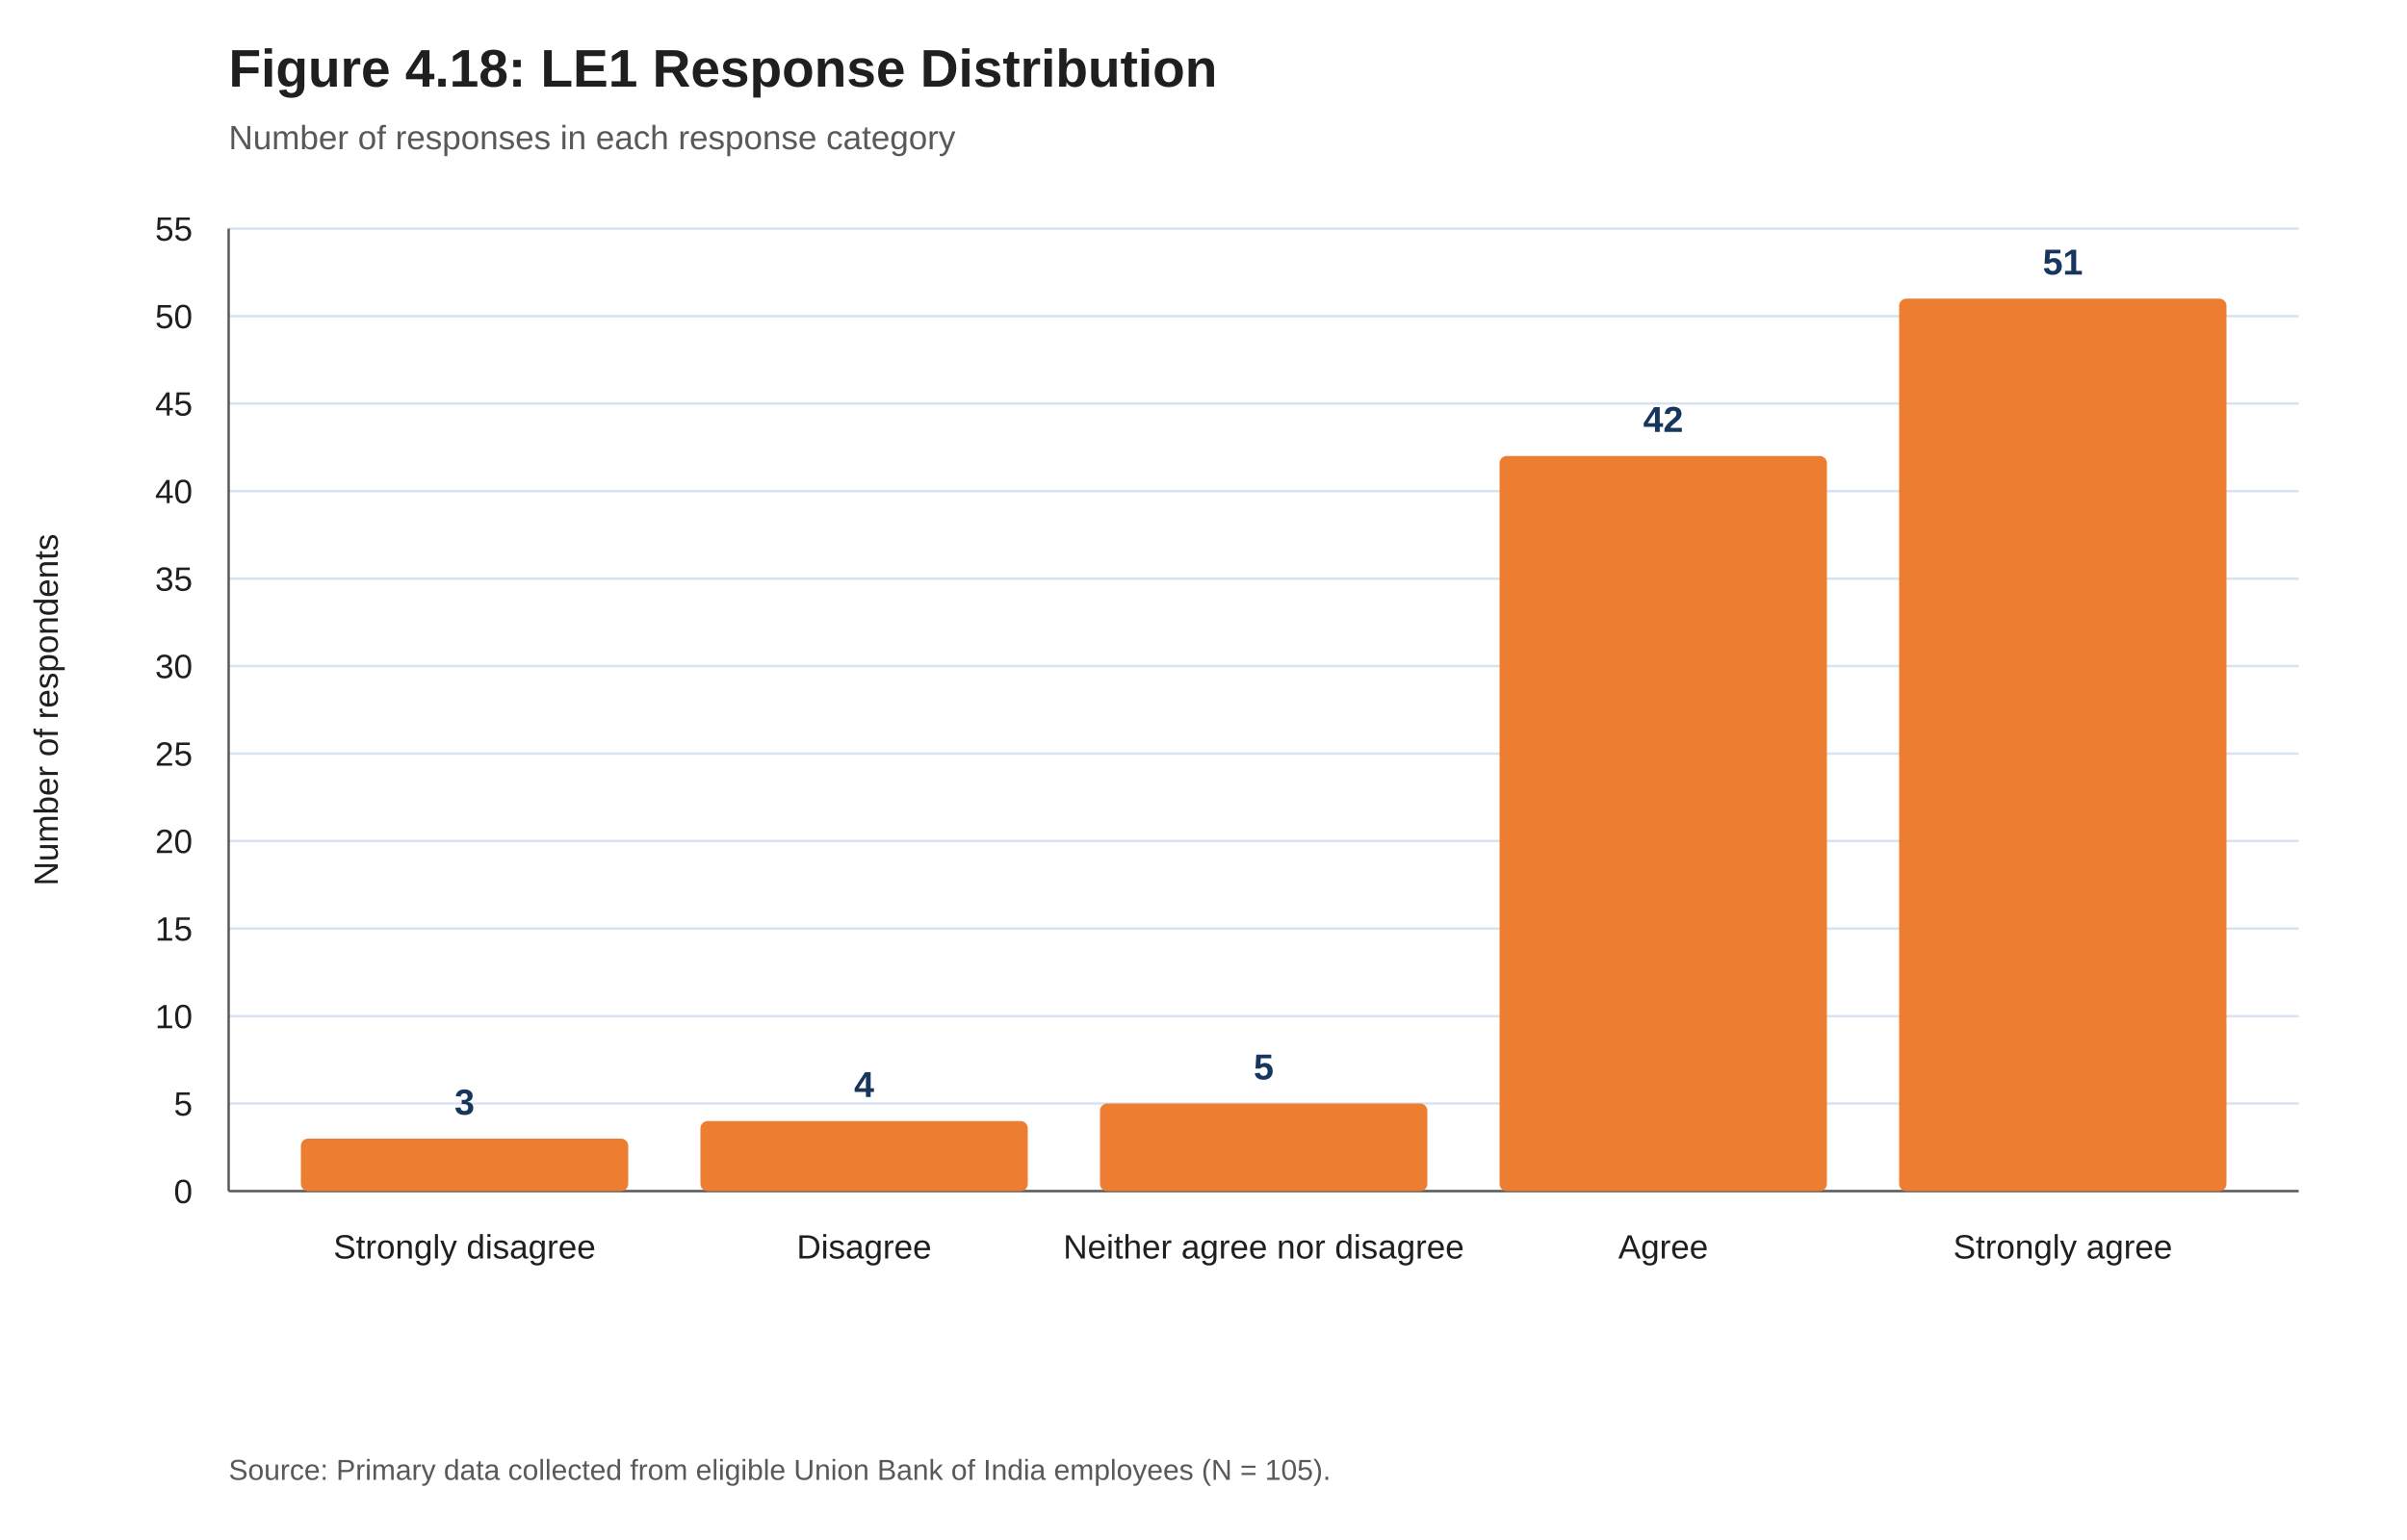
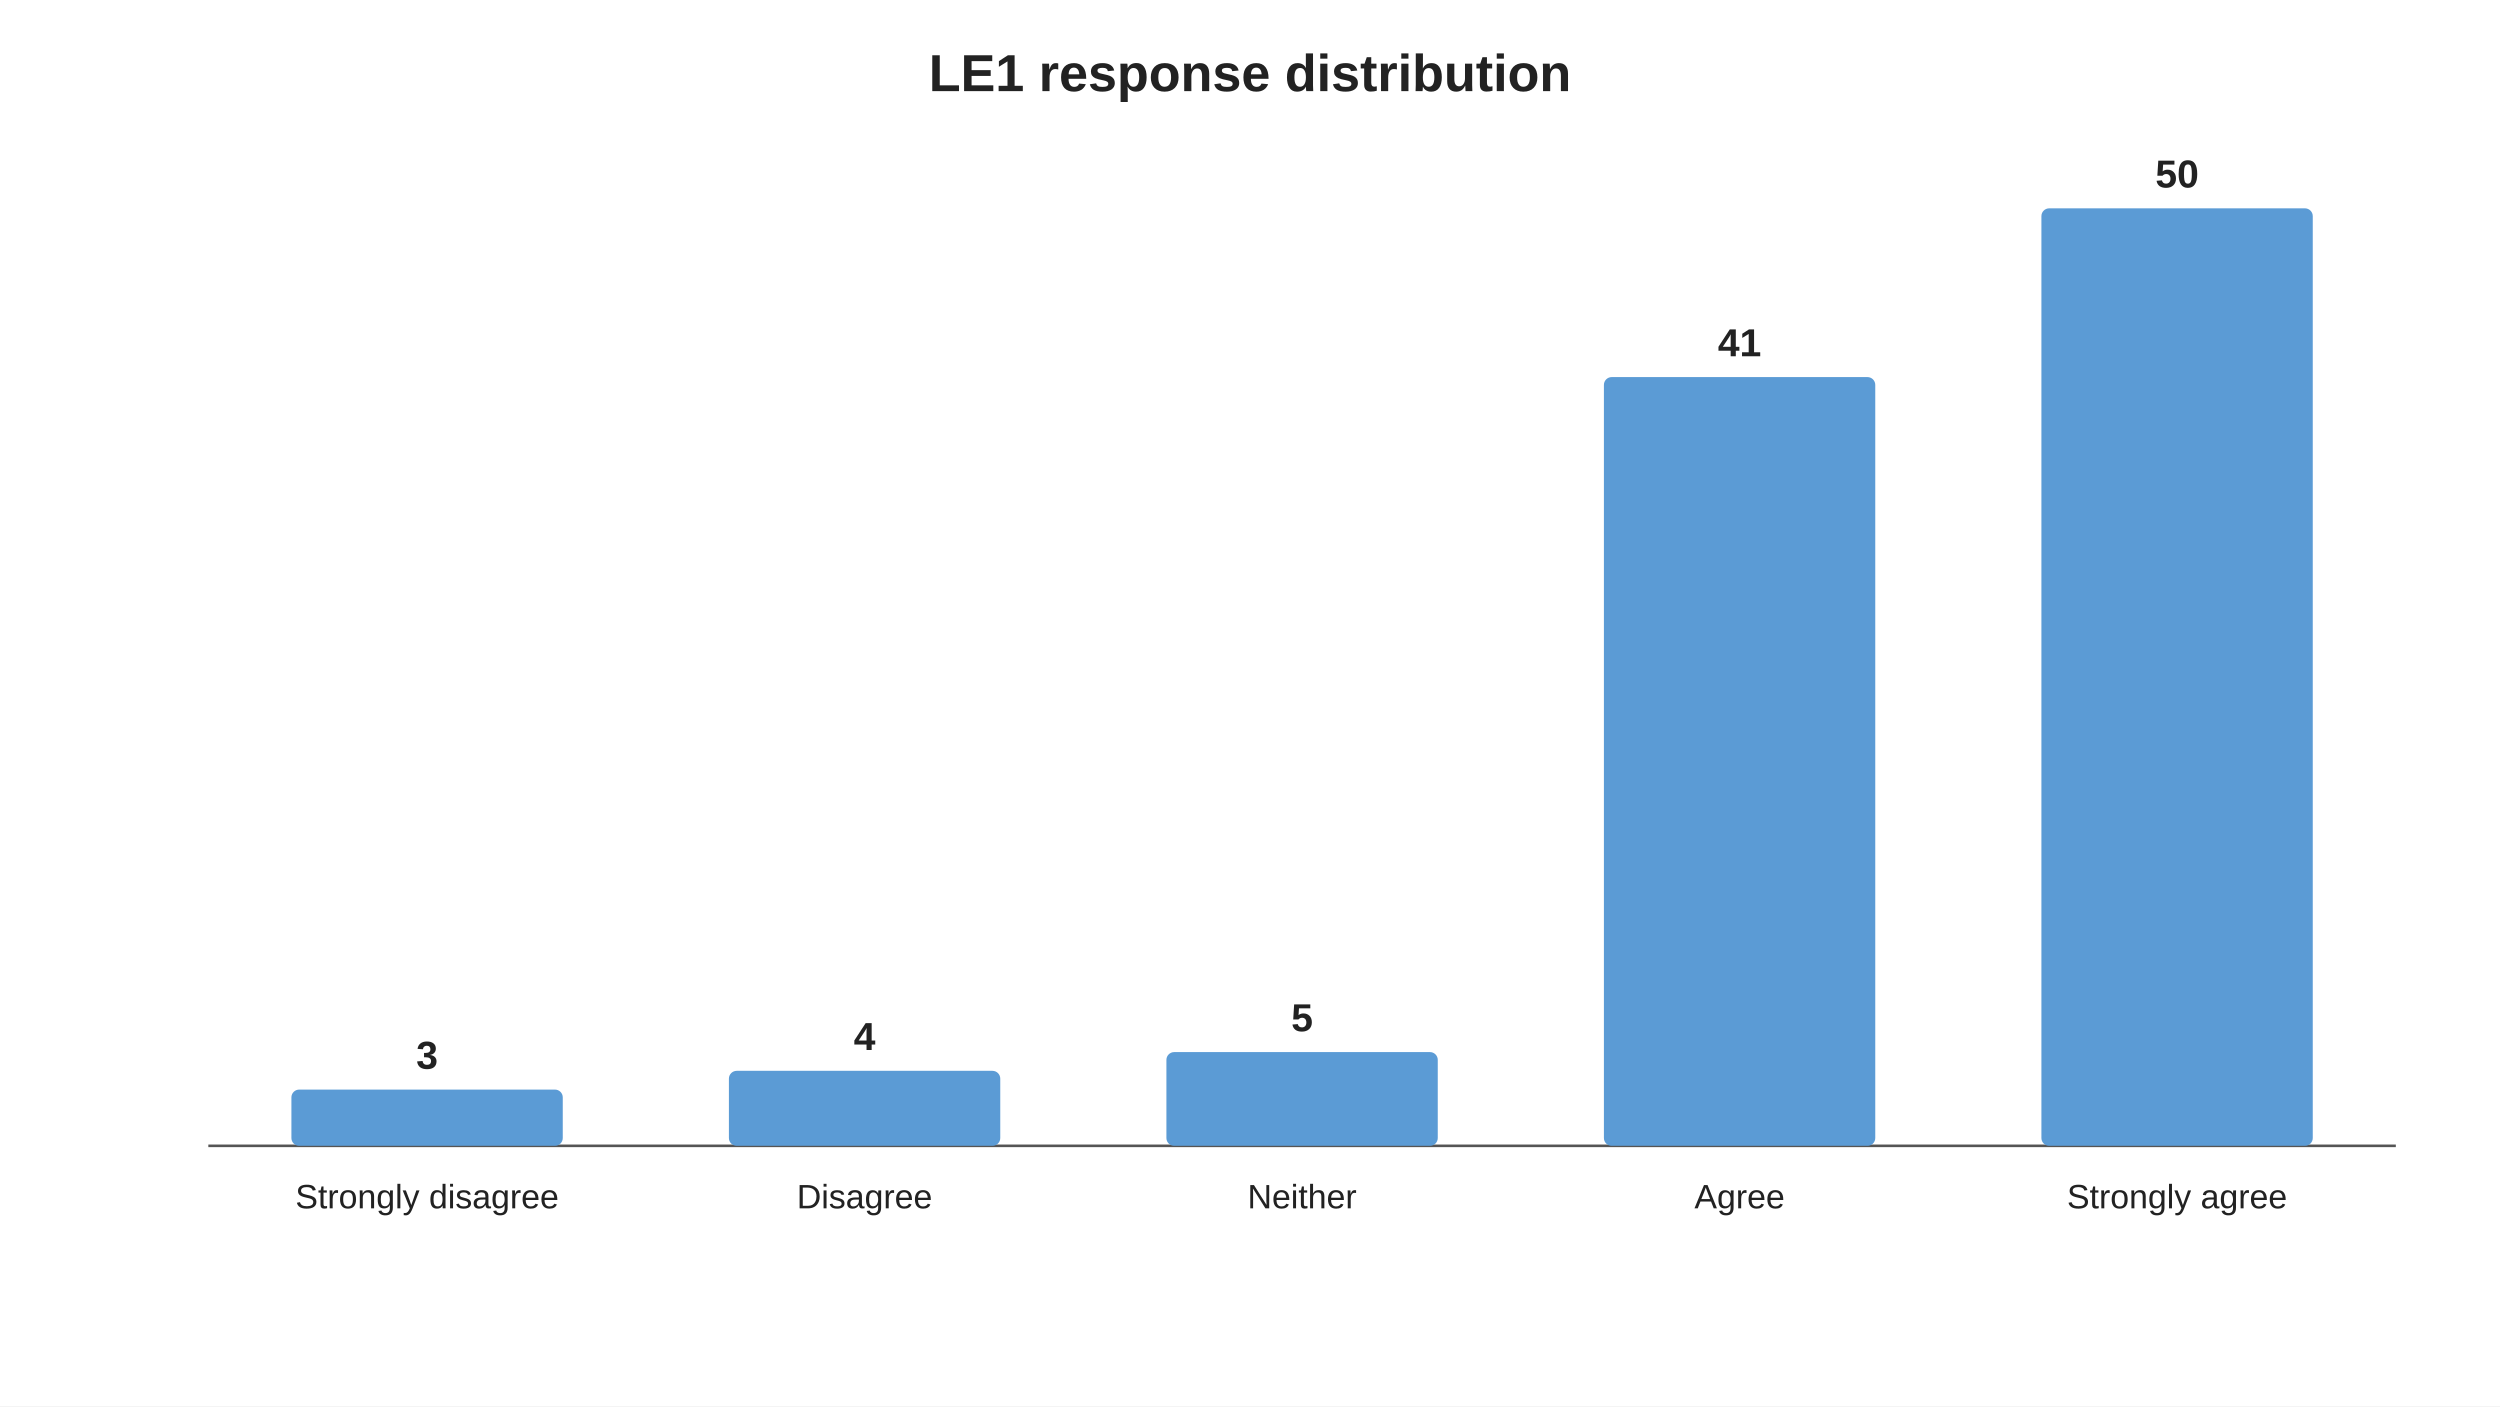
- <svg xmlns="http://www.w3.org/2000/svg" width="1000" height="640" viewBox="0 0 1000 640">
+ <svg xmlns="http://www.w3.org/2000/svg" width="960" height="540" viewBox="0 0 960 540">
+   <style>text{font-family:Arial,sans-serif;fill:#222}.t{font-size:20px;font-weight:bold}.a{font-size:13px}.v{font-size:15px;font-weight:bold}</style>
  <rect width="100%" height="100%" fill="white" />
-   <style>text{font-family:Arial,sans-serif;fill:#1f1f1f}.title{font-size:22px;font-weight:700}.sub{font-size:14px;fill:#595959}.axis{font-size:14px}.label{font-size:14px}.value{font-size:15px;font-weight:700;fill:#17365d}.source{font-size:12px;fill:#595959}</style>
-   <text class="title" x="95" y="36">Figure 4.18: LE1 Response Distribution</text>
-   <text class="sub" x="95" y="62">Number of responses in each response category</text>
-   <line x1="95" y1="495.0" x2="955" y2="495.0" stroke="#d9e2f3" stroke-width="1" />
-   <text class="axis" x="80" y="500.0" text-anchor="end">0</text>
-   <line x1="95" y1="458.6" x2="955" y2="458.6" stroke="#d9e2f3" stroke-width="1" />
-   <text class="axis" x="80" y="463.6" text-anchor="end">5</text>
-   <line x1="95" y1="422.3" x2="955" y2="422.3" stroke="#d9e2f3" stroke-width="1" />
-   <text class="axis" x="80" y="427.3" text-anchor="end">10</text>
-   <line x1="95" y1="385.9" x2="955" y2="385.9" stroke="#d9e2f3" stroke-width="1" />
-   <text class="axis" x="80" y="390.9" text-anchor="end">15</text>
-   <line x1="95" y1="349.5" x2="955" y2="349.5" stroke="#d9e2f3" stroke-width="1" />
-   <text class="axis" x="80" y="354.5" text-anchor="end">20</text>
-   <line x1="95" y1="313.2" x2="955" y2="313.2" stroke="#d9e2f3" stroke-width="1" />
-   <text class="axis" x="80" y="318.2" text-anchor="end">25</text>
-   <line x1="95" y1="276.8" x2="955" y2="276.8" stroke="#d9e2f3" stroke-width="1" />
-   <text class="axis" x="80" y="281.8" text-anchor="end">30</text>
-   <line x1="95" y1="240.5" x2="955" y2="240.5" stroke="#d9e2f3" stroke-width="1" />
-   <text class="axis" x="80" y="245.5" text-anchor="end">35</text>
-   <line x1="95" y1="204.1" x2="955" y2="204.1" stroke="#d9e2f3" stroke-width="1" />
-   <text class="axis" x="80" y="209.1" text-anchor="end">40</text>
-   <line x1="95" y1="167.7" x2="955" y2="167.7" stroke="#d9e2f3" stroke-width="1" />
-   <text class="axis" x="80" y="172.7" text-anchor="end">45</text>
-   <line x1="95" y1="131.4" x2="955" y2="131.4" stroke="#d9e2f3" stroke-width="1" />
-   <text class="axis" x="80" y="136.4" text-anchor="end">50</text>
-   <line x1="95" y1="95.0" x2="955" y2="95.0" stroke="#d9e2f3" stroke-width="1" />
-   <text class="axis" x="80" y="100.0" text-anchor="end">55</text>
-   <line x1="95" y1="95" x2="95" y2="495" stroke="#595959" />
-   <line x1="95" y1="495" x2="955" y2="495" stroke="#595959" />
-   <text class="axis" x="24" y="295.0" transform="rotate(-90 24 295.0)" text-anchor="middle">Number of respondents</text>
-   <rect x="125.0" y="473.2" width="136.0" height="21.8" rx="3" fill="#ED7D31" />
-   <text class="value" x="193.0" y="463.2" text-anchor="middle">3</text>
-   <text class="label" x="193.0" y="523" text-anchor="middle">Strongly disagree</text>
-   <rect x="291.0" y="465.9" width="136.0" height="29.1" rx="3" fill="#ED7D31" />
-   <text class="value" x="359.0" y="455.9" text-anchor="middle">4</text>
-   <text class="label" x="359.0" y="523" text-anchor="middle">Disagree</text>
-   <rect x="457.0" y="458.6" width="136.0" height="36.4" rx="3" fill="#ED7D31" />
-   <text class="value" x="525.0" y="448.6" text-anchor="middle">5</text>
-   <text class="label" x="525.0" y="523" text-anchor="middle">Neither agree nor disagree</text>
-   <rect x="623.0" y="189.5" width="136.0" height="305.5" rx="3" fill="#ED7D31" />
-   <text class="value" x="691.0" y="179.5" text-anchor="middle">42</text>
-   <text class="label" x="691.0" y="523" text-anchor="middle">Agree</text>
-   <rect x="789.0" y="124.1" width="136.0" height="370.9" rx="3" fill="#ED7D31" />
-   <text class="value" x="857.0" y="114.1" text-anchor="middle">51</text>
-   <text class="label" x="857.0" y="523" text-anchor="middle">Strongly agree</text>
-   <text class="source" x="95" y="615">Source: Primary data collected from eligible Union Bank of India employees (N = 105).</text>
+   <text class="t" x="480.0" y="35" text-anchor="middle">LE1 response distribution</text>
+   <line x1="80" y1="440" x2="920" y2="440" stroke="#555" />
+   <rect x="111.9" y="418.4" width="104.2" height="21.6" fill="#5B9BD5" rx="3" />
+   <text class="v" x="164.0" y="410.4" text-anchor="middle">3</text>
+   <text class="a" x="164.0" y="464" text-anchor="middle">Strongly disagree</text>
+   <rect x="279.9" y="411.2" width="104.2" height="28.8" fill="#5B9BD5" rx="3" />
+   <text class="v" x="332.0" y="403.2" text-anchor="middle">4</text>
+   <text class="a" x="332.0" y="464" text-anchor="middle">Disagree</text>
+   <rect x="447.9" y="404.0" width="104.2" height="36.0" fill="#5B9BD5" rx="3" />
+   <text class="v" x="500.0" y="396.0" text-anchor="middle">5</text>
+   <text class="a" x="500.0" y="464" text-anchor="middle">Neither</text>
+   <rect x="615.9" y="144.8" width="104.2" height="295.2" fill="#5B9BD5" rx="3" />
+   <text class="v" x="668.0" y="136.8" text-anchor="middle">41</text>
+   <text class="a" x="668.0" y="464" text-anchor="middle">Agree</text>
+   <rect x="783.9" y="80.0" width="104.2" height="360.0" fill="#5B9BD5" rx="3" />
+   <text class="v" x="836.0" y="72.0" text-anchor="middle">50</text>
+   <text class="a" x="836.0" y="464" text-anchor="middle">Strongly agree</text>
</svg>
